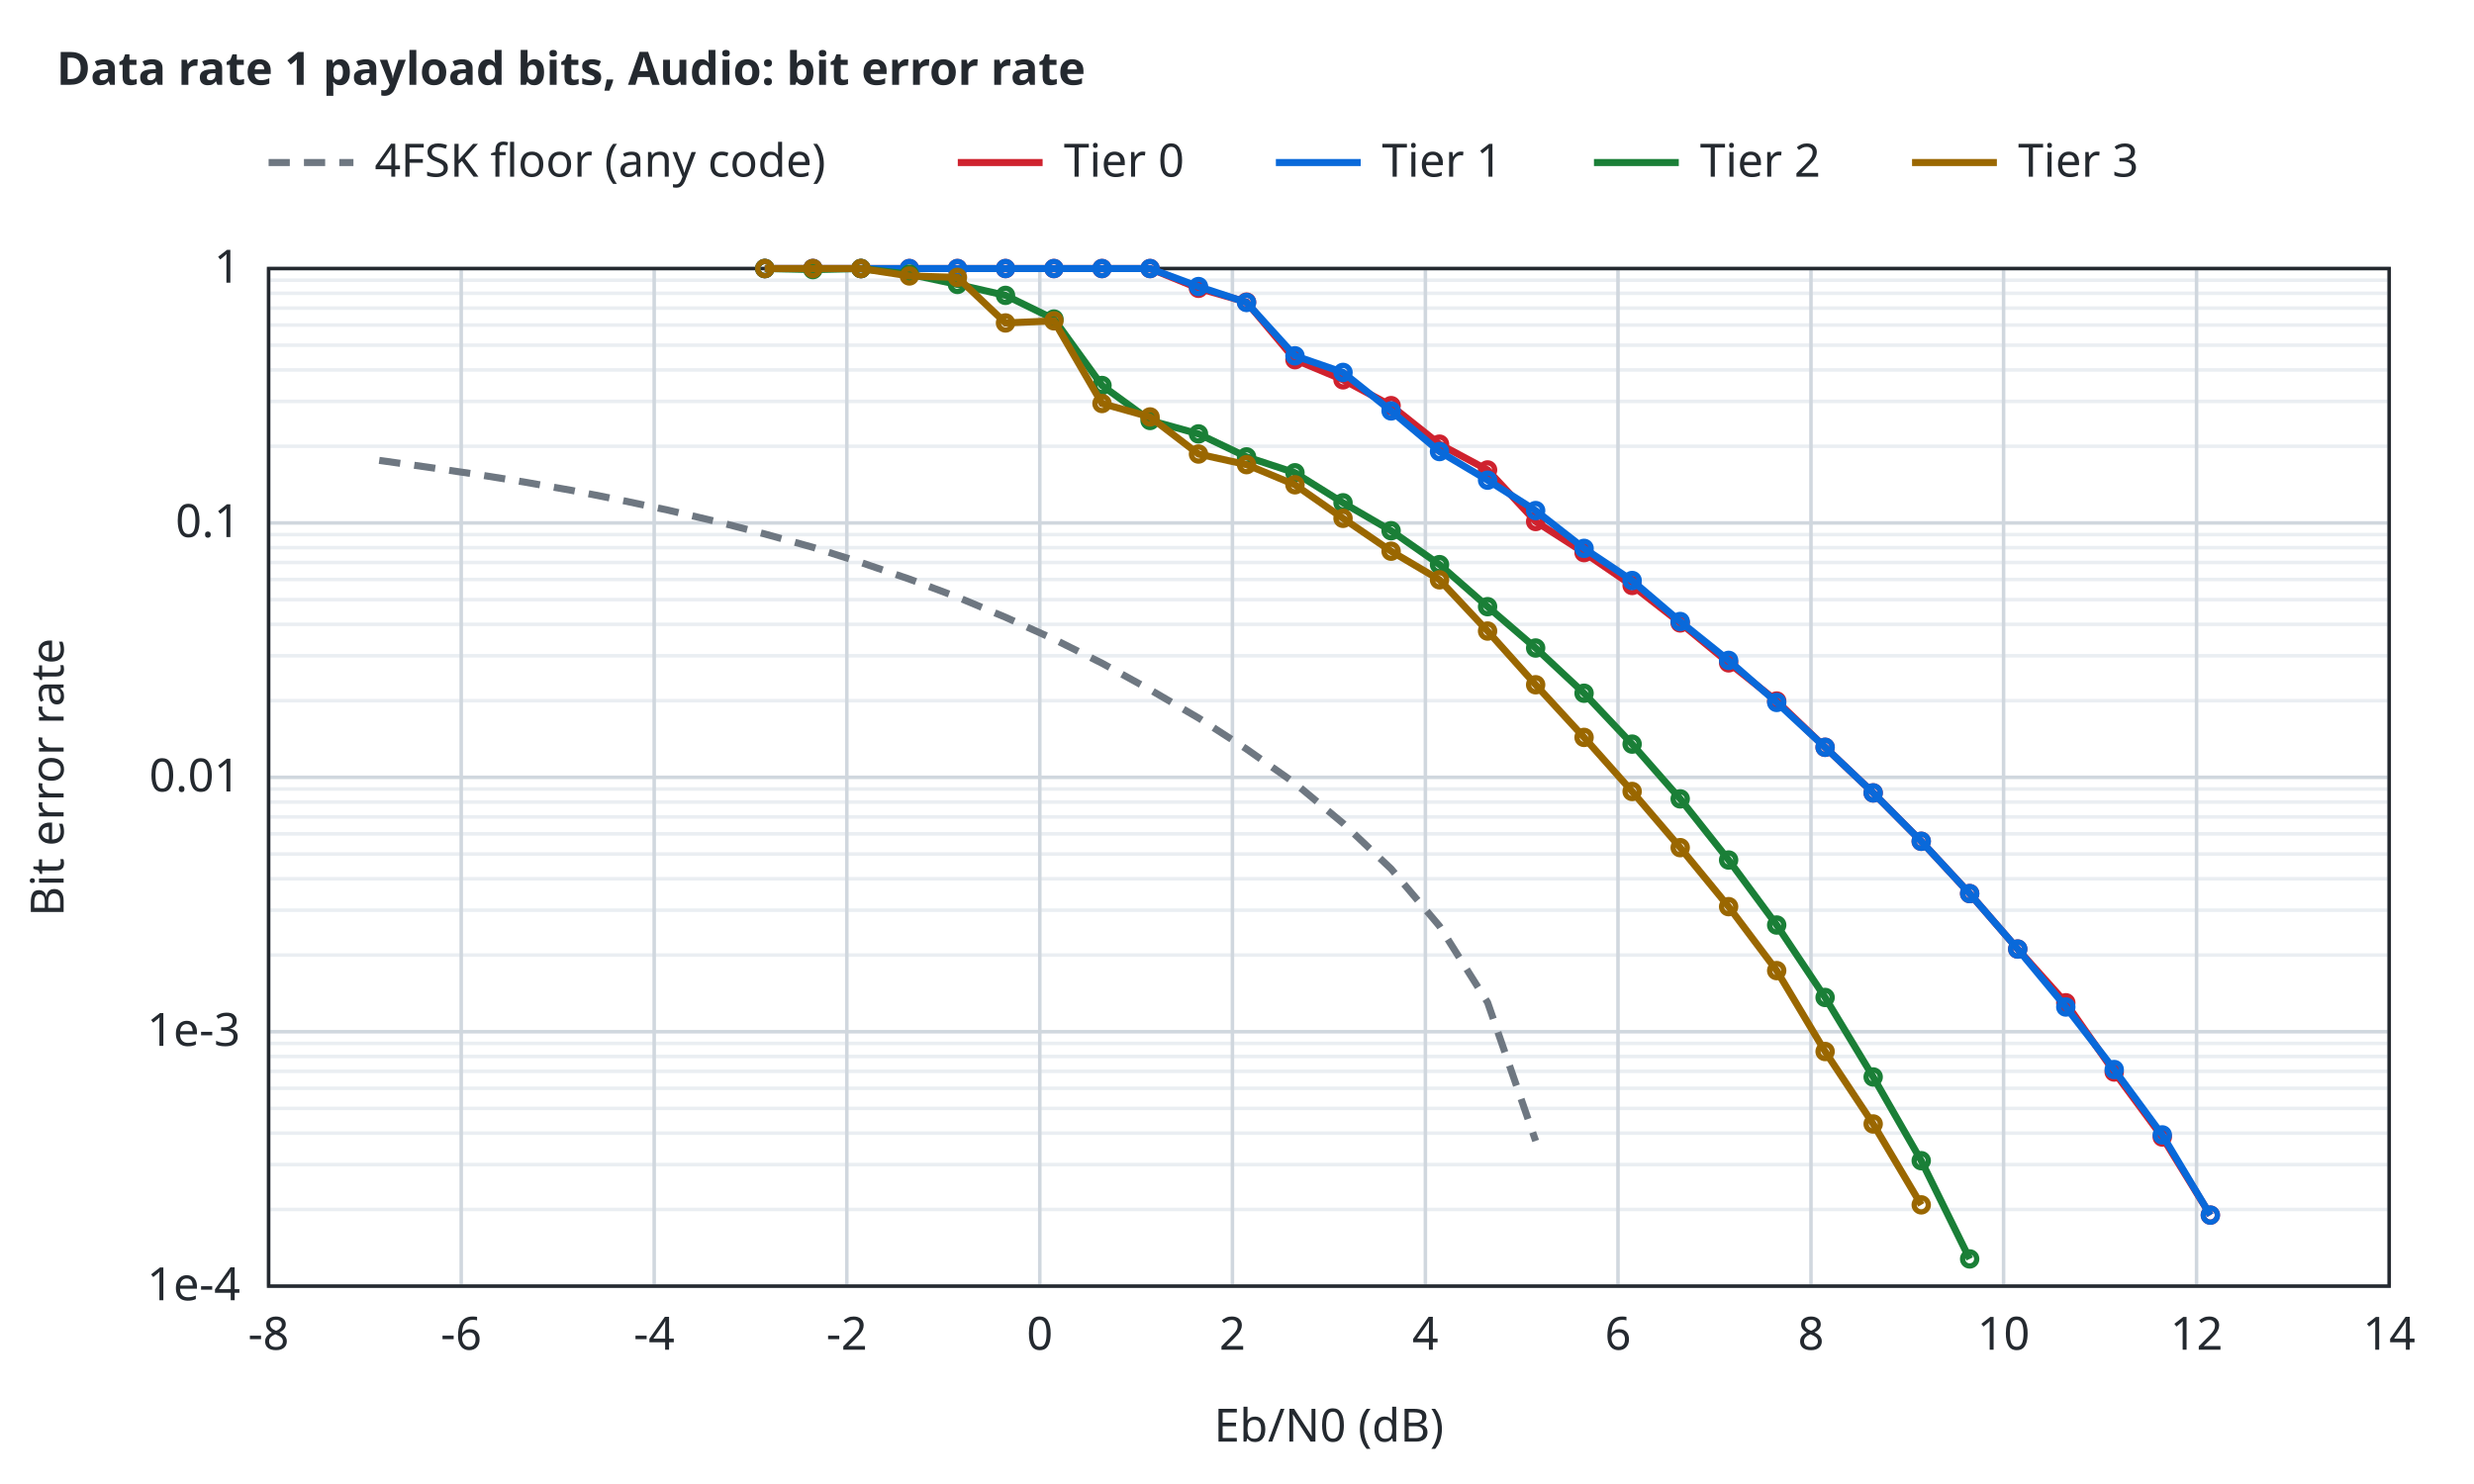
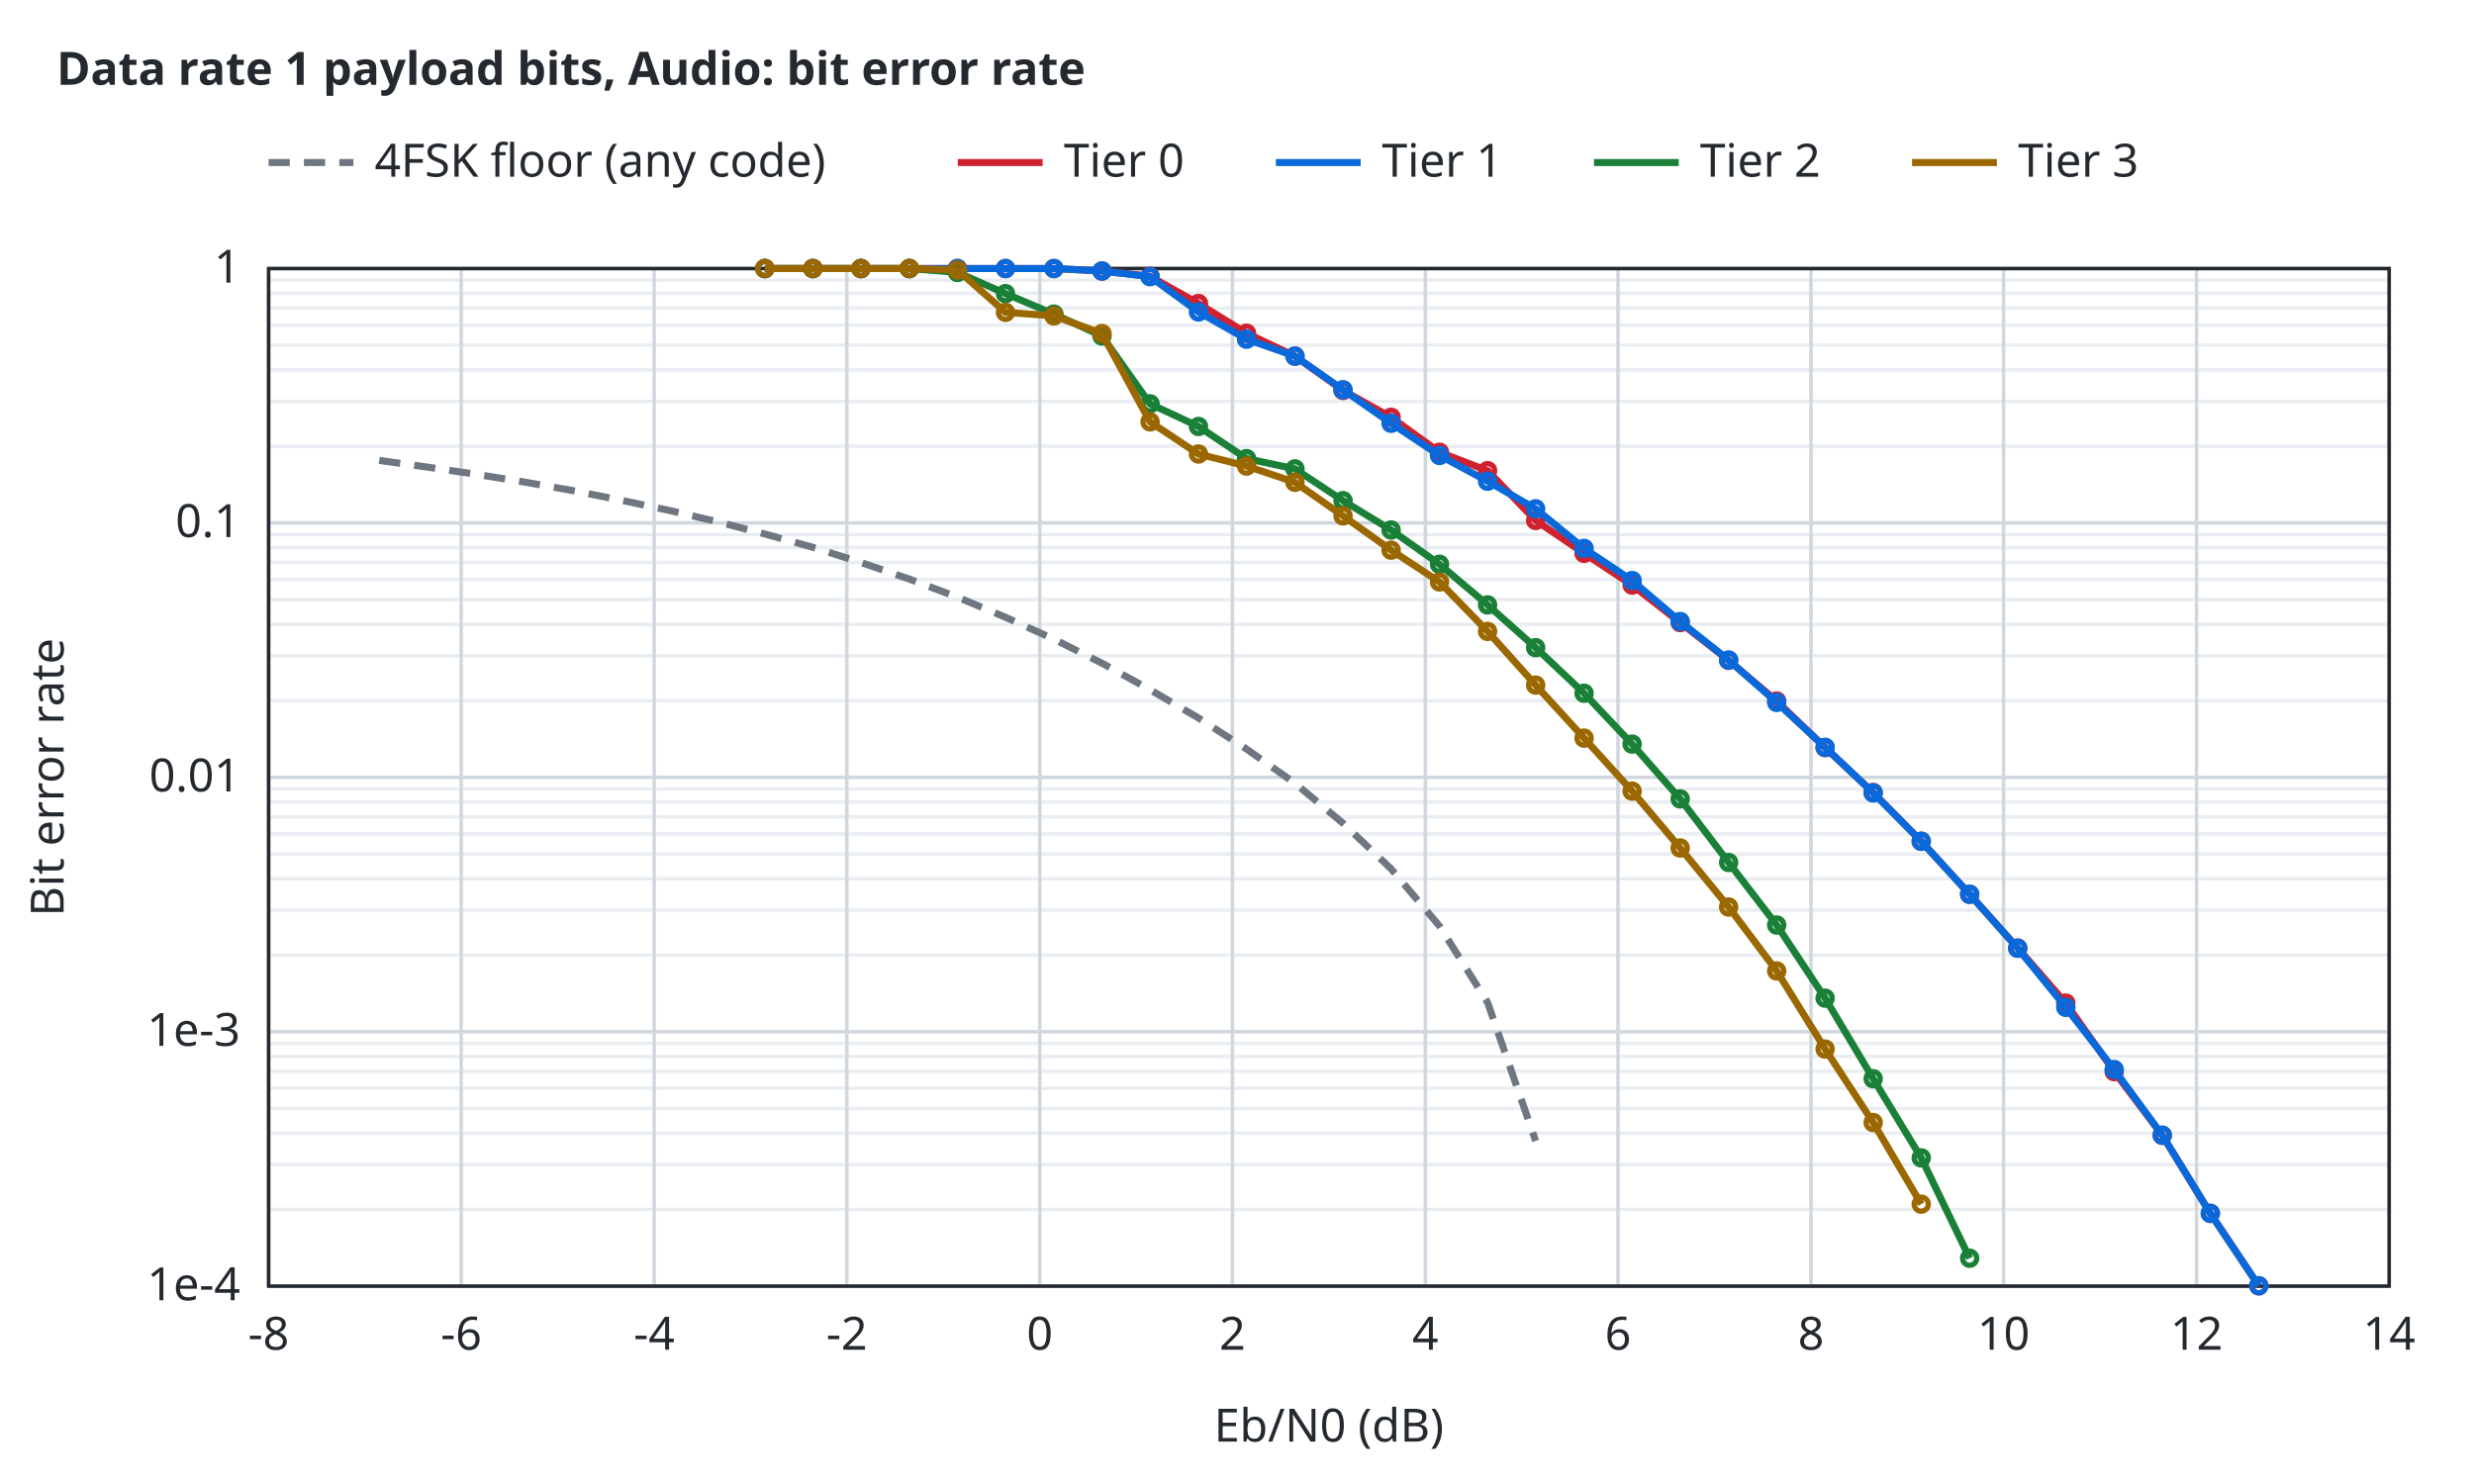
<svg xmlns="http://www.w3.org/2000/svg" width="700" height="420" viewBox="0 0 700 420">
  <style>text{font-family:sans-serif;font-size:13px;fill:#24292f}.t{font-weight:600}.bg{fill:#ffffff}.ax{stroke:#24292f;stroke-width:1;fill:none}.gr{stroke:#d0d7de;stroke-width:1}.mi{stroke:#eaeef2;stroke-width:1}.r0{stroke:#6e7781}.r1{stroke:#bc4c00}.r2{stroke:#8250df}.r3{stroke:#1b7c83}.r4{stroke:#9a6700}.s1{stroke:#cf222e}.s2{stroke:#0969da}.s3{stroke:#1a7f37}.s4{stroke:#9a6700}.q0{fill:#6e7781}.q1{fill:#bc4c00}.q2{fill:#8250df}.f1{fill:#cf222e}.f2{fill:#0969da}.f3{fill:#1a7f37}.f4{fill:#9a6700}.l{fill:none;stroke-width:2}.p{fill:none;stroke-width:1.5}.e{fill:none;stroke-width:1;stroke-opacity:.25}@media (prefers-color-scheme:dark){text{fill:#e6edf3}.bg{fill:#0d1117}.ax{stroke:#8b949e}.gr{stroke:#30363d}.mi{stroke:#21262d}.r0{stroke:#8b949e}.r1{stroke:#f0883e}.r2{stroke:#d2a8ff}.r3{stroke:#39c5cf}.r4{stroke:#d29922}.s1{stroke:#ff7b72}.s2{stroke:#58a6ff}.s3{stroke:#3fb950}.s4{stroke:#d29922}.q0{fill:#8b949e}.q1{fill:#f0883e}.q2{fill:#d2a8ff}.f1{fill:#ff7b72}.f2{fill:#58a6ff}.f3{fill:#3fb950}.f4{fill:#d29922}}</style>
  <rect class="bg" width="100%" height="100%" />
  <text class="t" x="16" y="24">Data rate 1 payload bits, Audio: bit error rate</text>
  <line class="mi" x1="76.0" y1="342.3" x2="676.0" y2="342.3" />
  <line class="mi" x1="76.0" y1="329.6" x2="676.0" y2="329.6" />
  <line class="mi" x1="76.0" y1="320.7" x2="676.0" y2="320.7" />
  <line class="mi" x1="76.0" y1="313.7" x2="676.0" y2="313.7" />
  <line class="mi" x1="76.0" y1="308.0" x2="676.0" y2="308.0" />
  <line class="mi" x1="76.0" y1="303.2" x2="676.0" y2="303.2" />
  <line class="mi" x1="76.0" y1="299.0" x2="676.0" y2="299.0" />
  <line class="mi" x1="76.0" y1="295.3" x2="676.0" y2="295.3" />
  <line class="mi" x1="76.0" y1="270.3" x2="676.0" y2="270.3" />
  <line class="mi" x1="76.0" y1="257.6" x2="676.0" y2="257.6" />
  <line class="mi" x1="76.0" y1="248.7" x2="676.0" y2="248.7" />
  <line class="mi" x1="76.0" y1="241.7" x2="676.0" y2="241.7" />
  <line class="mi" x1="76.0" y1="236.0" x2="676.0" y2="236.0" />
  <line class="mi" x1="76.0" y1="231.2" x2="676.0" y2="231.2" />
  <line class="mi" x1="76.0" y1="227.0" x2="676.0" y2="227.0" />
  <line class="mi" x1="76.0" y1="223.3" x2="676.0" y2="223.3" />
  <line class="mi" x1="76.0" y1="198.3" x2="676.0" y2="198.3" />
  <line class="mi" x1="76.0" y1="185.6" x2="676.0" y2="185.6" />
  <line class="mi" x1="76.0" y1="176.7" x2="676.0" y2="176.7" />
  <line class="mi" x1="76.0" y1="169.7" x2="676.0" y2="169.7" />
  <line class="mi" x1="76.0" y1="164.0" x2="676.0" y2="164.0" />
  <line class="mi" x1="76.0" y1="159.2" x2="676.0" y2="159.2" />
  <line class="mi" x1="76.0" y1="155.0" x2="676.0" y2="155.0" />
  <line class="mi" x1="76.0" y1="151.3" x2="676.0" y2="151.3" />
  <line class="mi" x1="76.0" y1="126.3" x2="676.0" y2="126.3" />
  <line class="mi" x1="76.0" y1="113.6" x2="676.0" y2="113.6" />
  <line class="mi" x1="76.0" y1="104.7" x2="676.0" y2="104.7" />
  <line class="mi" x1="76.0" y1="97.7" x2="676.0" y2="97.7" />
  <line class="mi" x1="76.0" y1="92.0" x2="676.0" y2="92.0" />
  <line class="mi" x1="76.0" y1="87.2" x2="676.0" y2="87.2" />
  <line class="mi" x1="76.0" y1="83.0" x2="676.0" y2="83.0" />
  <line class="mi" x1="76.0" y1="79.3" x2="676.0" y2="79.3" />
  <line class="gr" x1="76.0" y1="364.0" x2="76.0" y2="76.0" />
  <text x="76.0" y="382.0" text-anchor="middle">-8</text>
  <line class="gr" x1="130.5" y1="364.0" x2="130.5" y2="76.0" />
  <text x="130.5" y="382.0" text-anchor="middle">-6</text>
  <line class="gr" x1="185.1" y1="364.0" x2="185.1" y2="76.0" />
  <text x="185.1" y="382.0" text-anchor="middle">-4</text>
  <line class="gr" x1="239.6" y1="364.0" x2="239.6" y2="76.0" />
  <text x="239.6" y="382.0" text-anchor="middle">-2</text>
  <line class="gr" x1="294.2" y1="364.0" x2="294.2" y2="76.0" />
  <text x="294.2" y="382.0" text-anchor="middle">0</text>
  <line class="gr" x1="348.7" y1="364.0" x2="348.7" y2="76.0" />
  <text x="348.7" y="382.0" text-anchor="middle">2</text>
  <line class="gr" x1="403.3" y1="364.0" x2="403.3" y2="76.0" />
  <text x="403.3" y="382.0" text-anchor="middle">4</text>
  <line class="gr" x1="457.8" y1="364.0" x2="457.8" y2="76.0" />
  <text x="457.8" y="382.0" text-anchor="middle">6</text>
  <line class="gr" x1="512.4" y1="364.0" x2="512.4" y2="76.0" />
  <text x="512.4" y="382.0" text-anchor="middle">8</text>
  <line class="gr" x1="566.9" y1="364.0" x2="566.9" y2="76.0" />
  <text x="566.9" y="382.0" text-anchor="middle">10</text>
  <line class="gr" x1="621.5" y1="364.0" x2="621.5" y2="76.0" />
  <text x="621.5" y="382.0" text-anchor="middle">12</text>
  <line class="gr" x1="676.0" y1="364.0" x2="676.0" y2="76.0" />
  <text x="676.0" y="382.0" text-anchor="middle">14</text>
  <line class="gr" x1="76.0" y1="364.0" x2="676.0" y2="364.0" />
  <text x="68.0" y="368.0" text-anchor="end">1e-4</text>
  <line class="gr" x1="76.0" y1="292.0" x2="676.0" y2="292.0" />
  <text x="68.0" y="296.0" text-anchor="end">1e-3</text>
  <line class="gr" x1="76.0" y1="220.0" x2="676.0" y2="220.0" />
  <text x="68.0" y="224.0" text-anchor="end">0.01</text>
  <line class="gr" x1="76.0" y1="148.0" x2="676.0" y2="148.0" />
  <text x="68.0" y="152.0" text-anchor="end">0.1</text>
  <line class="gr" x1="76.0" y1="76.0" x2="676.0" y2="76.0" />
  <text x="68.0" y="80.0" text-anchor="end">1</text>
  <rect class="ax" x="76.0" y="76.0" width="600.0" height="288.0" />
  <text x="376.0" y="408.0" text-anchor="middle">Eb/N0 (dB)</text>
  <text x="18" y="220.0" text-anchor="middle" transform="rotate(-90 18 220.0)">Bit error rate</text>
  <path class="l r0" stroke-dasharray="6 4" d="M107.3,130.3 L120.9,132.2 L134.5,134.2 L148.2,136.4 L161.8,138.8 L175.4,141.5 L189.1,144.4 L202.7,147.6 L216.3,151.1 L230.0,154.9 L243.6,159.2 L257.3,163.9 L270.9,169.0 L284.5,174.7 L298.2,180.9 L311.8,187.7 L325.4,195.2 L339.1,203.2 L352.7,212.0 L366.3,221.6 L380.0,233.0 L393.6,245.9 L407.3,262.1 L420.9,283.7 L434.5,322.9" />
-   <path class="l s1" d="M216.4,76.0 L230.0,76.0 L243.6,76.0 L257.3,76.0 L270.9,76.0 L284.5,76.0 L298.2,76.0 L311.8,76.0 L325.4,76.0 L339.1,81.6 L352.7,85.5 L366.4,101.8 L380.0,107.5 L393.6,114.8 L407.3,125.7 L420.9,133.0 L434.5,147.6 L448.2,156.4 L461.8,165.7 L475.4,176.3 L489.1,187.6 L502.7,198.4 L516.4,211.5 L530.0,224.4 L543.6,238.1 L557.3,252.9 L570.9,268.6 L584.5,283.8 L598.2,303.4 L611.8,321.8 L625.4,343.9" />
+   <path class="l s1" d="M216.4,76.0 L230.0,76.0 L243.6,76.0 L257.3,76.0 L270.9,76.0 L284.5,76.0 L298.2,76.0 L311.8,76.7 L325.4,78.2 L339.1,85.9 L352.7,94.3 L366.4,100.8 L380.0,110.5 L393.6,118.1 L407.3,128.0 L420.9,133.2 L434.5,147.3 L448.2,156.6 L461.8,165.6 L475.4,176.2 L489.1,186.9 L502.7,198.4 L516.4,211.6 L530.0,224.3 L543.6,238.1 L557.3,253.1 L570.9,268.3 L584.5,283.9 L598.2,303.3 L611.8,321.3 L625.4,343.4 L639.1,363.9" />
  <circle class="p s1" cx="216.4" cy="76.0" r="2" />
  <circle class="p s1" cx="230.0" cy="76.0" r="2" />
  <circle class="p s1" cx="243.6" cy="76.0" r="2" />
  <circle class="p s1" cx="257.3" cy="76.0" r="2" />
  <circle class="p s1" cx="270.9" cy="76.0" r="2" />
  <circle class="p s1" cx="284.5" cy="76.0" r="2" />
  <circle class="p s1" cx="298.2" cy="76.0" r="2" />
-   <circle class="p s1" cx="311.8" cy="76.0" r="2" />
-   <circle class="p s1" cx="325.4" cy="76.0" r="2" />
-   <circle class="p s1" cx="339.1" cy="81.6" r="2" />
-   <circle class="p s1" cx="352.7" cy="85.5" r="2" />
-   <circle class="p s1" cx="366.4" cy="101.8" r="2" />
-   <circle class="p s1" cx="380.0" cy="107.5" r="2" />
-   <circle class="p s1" cx="393.6" cy="114.8" r="2" />
-   <circle class="p s1" cx="407.3" cy="125.7" r="2" />
-   <circle class="p s1" cx="420.9" cy="133.0" r="2" />
-   <circle class="p s1" cx="434.5" cy="147.6" r="2" />
-   <circle class="p s1" cx="448.2" cy="156.4" r="2" />
-   <circle class="p s1" cx="461.8" cy="165.7" r="2" />
-   <circle class="p s1" cx="475.4" cy="176.3" r="2" />
-   <circle class="p s1" cx="489.1" cy="187.6" r="2" />
+   <circle class="p s1" cx="311.8" cy="76.7" r="2" />
+   <circle class="p s1" cx="325.4" cy="78.2" r="2" />
+   <circle class="p s1" cx="339.1" cy="85.9" r="2" />
+   <circle class="p s1" cx="352.7" cy="94.3" r="2" />
+   <circle class="p s1" cx="366.4" cy="100.8" r="2" />
+   <circle class="p s1" cx="380.0" cy="110.5" r="2" />
+   <circle class="p s1" cx="393.6" cy="118.1" r="2" />
+   <circle class="p s1" cx="407.3" cy="128.0" r="2" />
+   <circle class="p s1" cx="420.9" cy="133.2" r="2" />
+   <circle class="p s1" cx="434.5" cy="147.3" r="2" />
+   <circle class="p s1" cx="448.2" cy="156.6" r="2" />
+   <circle class="p s1" cx="461.8" cy="165.6" r="2" />
+   <circle class="p s1" cx="475.4" cy="176.2" r="2" />
+   <circle class="p s1" cx="489.1" cy="186.9" r="2" />
  <circle class="p s1" cx="502.7" cy="198.4" r="2" />
-   <circle class="p s1" cx="516.4" cy="211.5" r="2" />
-   <circle class="p s1" cx="530.0" cy="224.4" r="2" />
+   <circle class="p s1" cx="516.4" cy="211.6" r="2" />
+   <circle class="p s1" cx="530.0" cy="224.3" r="2" />
  <circle class="p s1" cx="543.6" cy="238.1" r="2" />
-   <circle class="p s1" cx="557.3" cy="252.9" r="2" />
-   <circle class="p s1" cx="570.9" cy="268.6" r="2" />
-   <circle class="p s1" cx="584.5" cy="283.8" r="2" />
-   <circle class="p s1" cx="598.2" cy="303.4" r="2" />
-   <circle class="p s1" cx="611.8" cy="321.8" r="2" />
-   <circle class="p s1" cx="625.4" cy="343.9" r="2" />
-   <path class="l s2" d="M216.4,76.0 L230.0,76.0 L243.6,76.0 L257.3,76.0 L270.9,76.0 L284.5,76.0 L298.2,76.0 L311.8,76.0 L325.4,76.0 L339.1,81.1 L352.7,85.6 L366.4,100.7 L380.0,105.4 L393.6,116.3 L407.3,127.8 L420.9,135.9 L434.5,144.5 L448.2,155.2 L461.8,164.3 L475.4,175.9 L489.1,186.9 L502.7,198.8 L516.4,211.5 L530.0,224.4 L543.6,238.1 L557.3,252.9 L570.9,268.6 L584.5,285.0 L598.2,302.7 L611.8,321.2 L625.4,343.9" />
+   <circle class="p s1" cx="557.3" cy="253.1" r="2" />
+   <circle class="p s1" cx="570.9" cy="268.3" r="2" />
+   <circle class="p s1" cx="584.5" cy="283.9" r="2" />
+   <circle class="p s1" cx="598.2" cy="303.3" r="2" />
+   <circle class="p s1" cx="611.8" cy="321.3" r="2" />
+   <circle class="p s1" cx="625.4" cy="343.4" r="2" />
+   <circle class="p s1" cx="639.1" cy="363.9" r="2" />
+   <path class="l s2" d="M216.4,76.0 L230.0,76.0 L243.6,76.0 L257.3,76.0 L270.9,76.0 L284.5,76.0 L298.2,76.0 L311.8,76.7 L325.4,78.3 L339.1,88.3 L352.7,96.0 L366.4,100.8 L380.0,110.3 L393.6,119.8 L407.3,128.9 L420.9,136.2 L434.5,144.0 L448.2,155.2 L461.8,164.3 L475.4,175.9 L489.1,186.8 L502.7,198.8 L516.4,211.5 L530.0,224.4 L543.6,238.1 L557.3,253.1 L570.9,268.4 L584.5,285.1 L598.2,302.7 L611.8,321.3 L625.4,343.4 L639.1,363.9" />
  <circle class="p s2" cx="216.4" cy="76.0" r="2" />
  <circle class="p s2" cx="230.0" cy="76.0" r="2" />
  <circle class="p s2" cx="243.6" cy="76.0" r="2" />
  <circle class="p s2" cx="257.3" cy="76.0" r="2" />
  <circle class="p s2" cx="270.9" cy="76.0" r="2" />
  <circle class="p s2" cx="284.5" cy="76.0" r="2" />
  <circle class="p s2" cx="298.2" cy="76.0" r="2" />
-   <circle class="p s2" cx="311.8" cy="76.0" r="2" />
-   <circle class="p s2" cx="325.4" cy="76.0" r="2" />
-   <circle class="p s2" cx="339.1" cy="81.1" r="2" />
-   <circle class="p s2" cx="352.7" cy="85.6" r="2" />
-   <circle class="p s2" cx="366.4" cy="100.7" r="2" />
-   <circle class="p s2" cx="380.0" cy="105.4" r="2" />
-   <circle class="p s2" cx="393.6" cy="116.3" r="2" />
-   <circle class="p s2" cx="407.3" cy="127.8" r="2" />
-   <circle class="p s2" cx="420.9" cy="135.9" r="2" />
-   <circle class="p s2" cx="434.5" cy="144.5" r="2" />
+   <circle class="p s2" cx="311.8" cy="76.7" r="2" />
+   <circle class="p s2" cx="325.4" cy="78.3" r="2" />
+   <circle class="p s2" cx="339.1" cy="88.3" r="2" />
+   <circle class="p s2" cx="352.7" cy="96.0" r="2" />
+   <circle class="p s2" cx="366.4" cy="100.8" r="2" />
+   <circle class="p s2" cx="380.0" cy="110.3" r="2" />
+   <circle class="p s2" cx="393.6" cy="119.8" r="2" />
+   <circle class="p s2" cx="407.3" cy="128.9" r="2" />
+   <circle class="p s2" cx="420.9" cy="136.2" r="2" />
+   <circle class="p s2" cx="434.5" cy="144.0" r="2" />
  <circle class="p s2" cx="448.2" cy="155.2" r="2" />
  <circle class="p s2" cx="461.8" cy="164.3" r="2" />
  <circle class="p s2" cx="475.4" cy="175.9" r="2" />
-   <circle class="p s2" cx="489.1" cy="186.9" r="2" />
+   <circle class="p s2" cx="489.1" cy="186.8" r="2" />
  <circle class="p s2" cx="502.7" cy="198.8" r="2" />
  <circle class="p s2" cx="516.4" cy="211.5" r="2" />
  <circle class="p s2" cx="530.0" cy="224.4" r="2" />
  <circle class="p s2" cx="543.6" cy="238.1" r="2" />
-   <circle class="p s2" cx="557.3" cy="252.9" r="2" />
-   <circle class="p s2" cx="570.9" cy="268.6" r="2" />
-   <circle class="p s2" cx="584.5" cy="285.0" r="2" />
+   <circle class="p s2" cx="557.3" cy="253.1" r="2" />
+   <circle class="p s2" cx="570.9" cy="268.4" r="2" />
+   <circle class="p s2" cx="584.5" cy="285.1" r="2" />
  <circle class="p s2" cx="598.2" cy="302.7" r="2" />
-   <circle class="p s2" cx="611.8" cy="321.2" r="2" />
-   <circle class="p s2" cx="625.4" cy="343.9" r="2" />
-   <path class="l s3" d="M216.4,76.0 L230.0,76.3 L243.6,76.0 L257.3,77.6 L270.9,80.5 L284.5,83.6 L298.2,90.3 L311.8,109.1 L325.4,119.0 L339.1,122.8 L352.7,129.3 L366.4,133.8 L380.0,142.3 L393.6,150.2 L407.3,159.8 L420.9,171.7 L434.5,183.4 L448.2,196.2 L461.8,210.6 L475.4,226.1 L489.1,243.4 L502.7,261.8 L516.4,282.3 L530.0,304.8 L543.6,328.5 L557.3,356.3" />
+   <circle class="p s2" cx="611.8" cy="321.3" r="2" />
+   <circle class="p s2" cx="625.4" cy="343.4" r="2" />
+   <circle class="p s2" cx="639.1" cy="363.9" r="2" />
+   <path class="l s3" d="M216.4,76.0 L230.0,76.0 L243.6,76.0 L257.3,76.0 L270.9,77.1 L284.5,83.1 L298.2,88.9 L311.8,95.1 L325.4,114.3 L339.1,120.7 L352.7,129.8 L366.4,132.7 L380.0,141.7 L393.6,150.0 L407.3,159.7 L420.9,171.2 L434.5,183.3 L448.2,196.2 L461.8,210.6 L475.4,226.1 L489.1,244.1 L502.7,261.8 L516.4,282.5 L530.0,305.3 L543.6,327.7 L557.3,356.1" />
  <circle class="p s3" cx="216.4" cy="76.0" r="2" />
-   <circle class="p s3" cx="230.0" cy="76.3" r="2" />
+   <circle class="p s3" cx="230.0" cy="76.0" r="2" />
  <circle class="p s3" cx="243.6" cy="76.0" r="2" />
-   <circle class="p s3" cx="257.3" cy="77.6" r="2" />
-   <circle class="p s3" cx="270.9" cy="80.5" r="2" />
-   <circle class="p s3" cx="284.5" cy="83.6" r="2" />
-   <circle class="p s3" cx="298.2" cy="90.3" r="2" />
-   <circle class="p s3" cx="311.8" cy="109.1" r="2" />
-   <circle class="p s3" cx="325.4" cy="119.0" r="2" />
-   <circle class="p s3" cx="339.1" cy="122.8" r="2" />
-   <circle class="p s3" cx="352.7" cy="129.3" r="2" />
-   <circle class="p s3" cx="366.4" cy="133.8" r="2" />
-   <circle class="p s3" cx="380.0" cy="142.3" r="2" />
-   <circle class="p s3" cx="393.6" cy="150.2" r="2" />
-   <circle class="p s3" cx="407.3" cy="159.8" r="2" />
-   <circle class="p s3" cx="420.9" cy="171.7" r="2" />
-   <circle class="p s3" cx="434.5" cy="183.4" r="2" />
+   <circle class="p s3" cx="257.3" cy="76.0" r="2" />
+   <circle class="p s3" cx="270.9" cy="77.1" r="2" />
+   <circle class="p s3" cx="284.5" cy="83.1" r="2" />
+   <circle class="p s3" cx="298.2" cy="88.9" r="2" />
+   <circle class="p s3" cx="311.8" cy="95.1" r="2" />
+   <circle class="p s3" cx="325.4" cy="114.3" r="2" />
+   <circle class="p s3" cx="339.1" cy="120.7" r="2" />
+   <circle class="p s3" cx="352.7" cy="129.8" r="2" />
+   <circle class="p s3" cx="366.4" cy="132.7" r="2" />
+   <circle class="p s3" cx="380.0" cy="141.7" r="2" />
+   <circle class="p s3" cx="393.6" cy="150.0" r="2" />
+   <circle class="p s3" cx="407.3" cy="159.7" r="2" />
+   <circle class="p s3" cx="420.9" cy="171.2" r="2" />
+   <circle class="p s3" cx="434.5" cy="183.3" r="2" />
  <circle class="p s3" cx="448.2" cy="196.2" r="2" />
  <circle class="p s3" cx="461.8" cy="210.6" r="2" />
  <circle class="p s3" cx="475.4" cy="226.1" r="2" />
-   <circle class="p s3" cx="489.1" cy="243.4" r="2" />
+   <circle class="p s3" cx="489.1" cy="244.1" r="2" />
  <circle class="p s3" cx="502.7" cy="261.8" r="2" />
-   <circle class="p s3" cx="516.4" cy="282.3" r="2" />
-   <circle class="p s3" cx="530.0" cy="304.8" r="2" />
-   <circle class="p s3" cx="543.6" cy="328.5" r="2" />
-   <circle class="p s3" cx="557.3" cy="356.3" r="2" />
-   <path class="l s4" d="M216.4,76.0 L230.0,76.0 L243.6,76.0 L257.3,78.1 L270.9,78.5 L284.5,91.4 L298.2,90.8 L311.8,114.2 L325.4,118.0 L339.1,128.5 L352.7,131.5 L366.4,137.2 L380.0,146.7 L393.6,156.0 L407.3,164.1 L420.9,178.6 L434.5,193.8 L448.2,208.7 L461.8,224.0 L475.4,239.9 L489.1,256.6 L502.7,274.7 L516.4,297.6 L530.0,318.1 L543.6,341.0" />
+   <circle class="p s3" cx="516.4" cy="282.5" r="2" />
+   <circle class="p s3" cx="530.0" cy="305.3" r="2" />
+   <circle class="p s3" cx="543.6" cy="327.7" r="2" />
+   <circle class="p s3" cx="557.3" cy="356.1" r="2" />
+   <path class="l s4" d="M216.4,76.0 L230.0,76.0 L243.6,76.0 L257.3,76.0 L270.9,76.4 L284.5,88.4 L298.2,89.4 L311.8,94.4 L325.4,119.4 L339.1,128.5 L352.7,131.9 L366.4,136.5 L380.0,146.0 L393.6,155.7 L407.3,164.7 L420.9,178.7 L434.5,193.9 L448.2,208.9 L461.8,223.9 L475.4,240.0 L489.1,256.7 L502.7,274.8 L516.4,296.9 L530.0,317.7 L543.6,340.8" />
  <circle class="p s4" cx="216.4" cy="76.0" r="2" />
  <circle class="p s4" cx="230.0" cy="76.0" r="2" />
  <circle class="p s4" cx="243.6" cy="76.0" r="2" />
-   <circle class="p s4" cx="257.3" cy="78.1" r="2" />
-   <circle class="p s4" cx="270.9" cy="78.5" r="2" />
-   <circle class="p s4" cx="284.5" cy="91.4" r="2" />
-   <circle class="p s4" cx="298.2" cy="90.8" r="2" />
-   <circle class="p s4" cx="311.8" cy="114.2" r="2" />
-   <circle class="p s4" cx="325.4" cy="118.0" r="2" />
+   <circle class="p s4" cx="257.3" cy="76.0" r="2" />
+   <circle class="p s4" cx="270.9" cy="76.4" r="2" />
+   <circle class="p s4" cx="284.5" cy="88.4" r="2" />
+   <circle class="p s4" cx="298.2" cy="89.4" r="2" />
+   <circle class="p s4" cx="311.8" cy="94.4" r="2" />
+   <circle class="p s4" cx="325.4" cy="119.4" r="2" />
  <circle class="p s4" cx="339.1" cy="128.5" r="2" />
-   <circle class="p s4" cx="352.7" cy="131.5" r="2" />
-   <circle class="p s4" cx="366.4" cy="137.2" r="2" />
-   <circle class="p s4" cx="380.0" cy="146.7" r="2" />
-   <circle class="p s4" cx="393.6" cy="156.0" r="2" />
-   <circle class="p s4" cx="407.3" cy="164.1" r="2" />
-   <circle class="p s4" cx="420.9" cy="178.6" r="2" />
-   <circle class="p s4" cx="434.5" cy="193.8" r="2" />
-   <circle class="p s4" cx="448.2" cy="208.7" r="2" />
-   <circle class="p s4" cx="461.8" cy="224.0" r="2" />
-   <circle class="p s4" cx="475.4" cy="239.9" r="2" />
-   <circle class="p s4" cx="489.1" cy="256.6" r="2" />
-   <circle class="p s4" cx="502.7" cy="274.7" r="2" />
-   <circle class="p s4" cx="516.4" cy="297.6" r="2" />
-   <circle class="p s4" cx="530.0" cy="318.1" r="2" />
-   <circle class="p s4" cx="543.6" cy="341.0" r="2" />
+   <circle class="p s4" cx="352.7" cy="131.9" r="2" />
+   <circle class="p s4" cx="366.4" cy="136.5" r="2" />
+   <circle class="p s4" cx="380.0" cy="146.0" r="2" />
+   <circle class="p s4" cx="393.6" cy="155.7" r="2" />
+   <circle class="p s4" cx="407.3" cy="164.7" r="2" />
+   <circle class="p s4" cx="420.9" cy="178.7" r="2" />
+   <circle class="p s4" cx="434.5" cy="193.9" r="2" />
+   <circle class="p s4" cx="448.2" cy="208.9" r="2" />
+   <circle class="p s4" cx="461.8" cy="223.9" r="2" />
+   <circle class="p s4" cx="475.4" cy="240.0" r="2" />
+   <circle class="p s4" cx="489.1" cy="256.7" r="2" />
+   <circle class="p s4" cx="502.7" cy="274.8" r="2" />
+   <circle class="p s4" cx="516.4" cy="296.9" r="2" />
+   <circle class="p s4" cx="530.0" cy="317.7" r="2" />
+   <circle class="p s4" cx="543.6" cy="340.8" r="2" />
  <line class="l r0" stroke-dasharray="6 4" x1="76.0" y1="46.0" x2="100.0" y2="46.0" />
  <text x="106.0" y="50.0">4FSK floor (any code)</text>
  <line class="l s1" x1="271.0" y1="46.0" x2="295.0" y2="46.0" />
  <text x="301.0" y="50.0">Tier 0</text>
  <line class="l s2" x1="361.0" y1="46.0" x2="385.0" y2="46.0" />
  <text x="391.0" y="50.0">Tier 1</text>
  <line class="l s3" x1="451.0" y1="46.0" x2="475.0" y2="46.0" />
  <text x="481.0" y="50.0">Tier 2</text>
  <line class="l s4" x1="541.0" y1="46.0" x2="565.0" y2="46.0" />
  <text x="571.0" y="50.0">Tier 3</text>
</svg>
